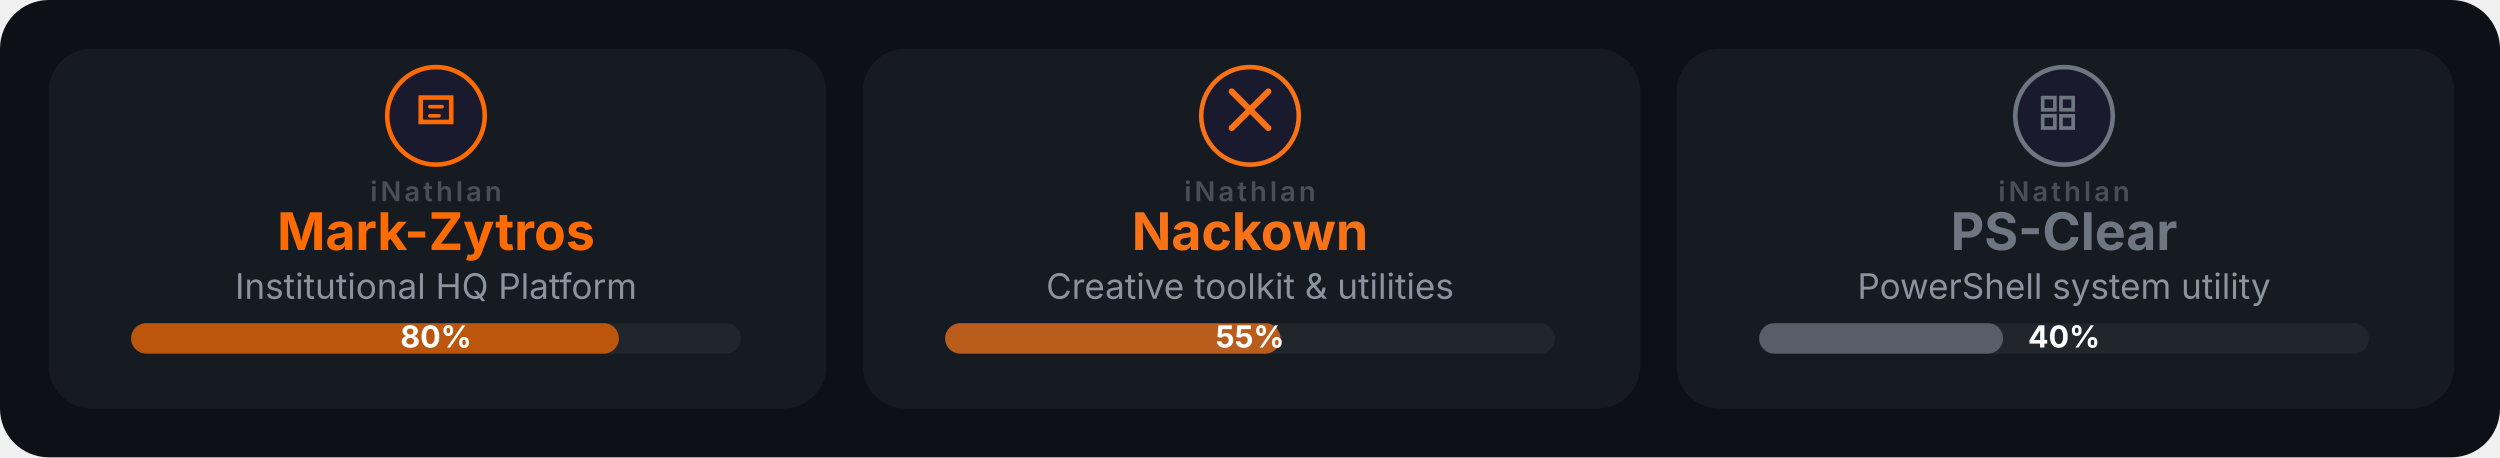
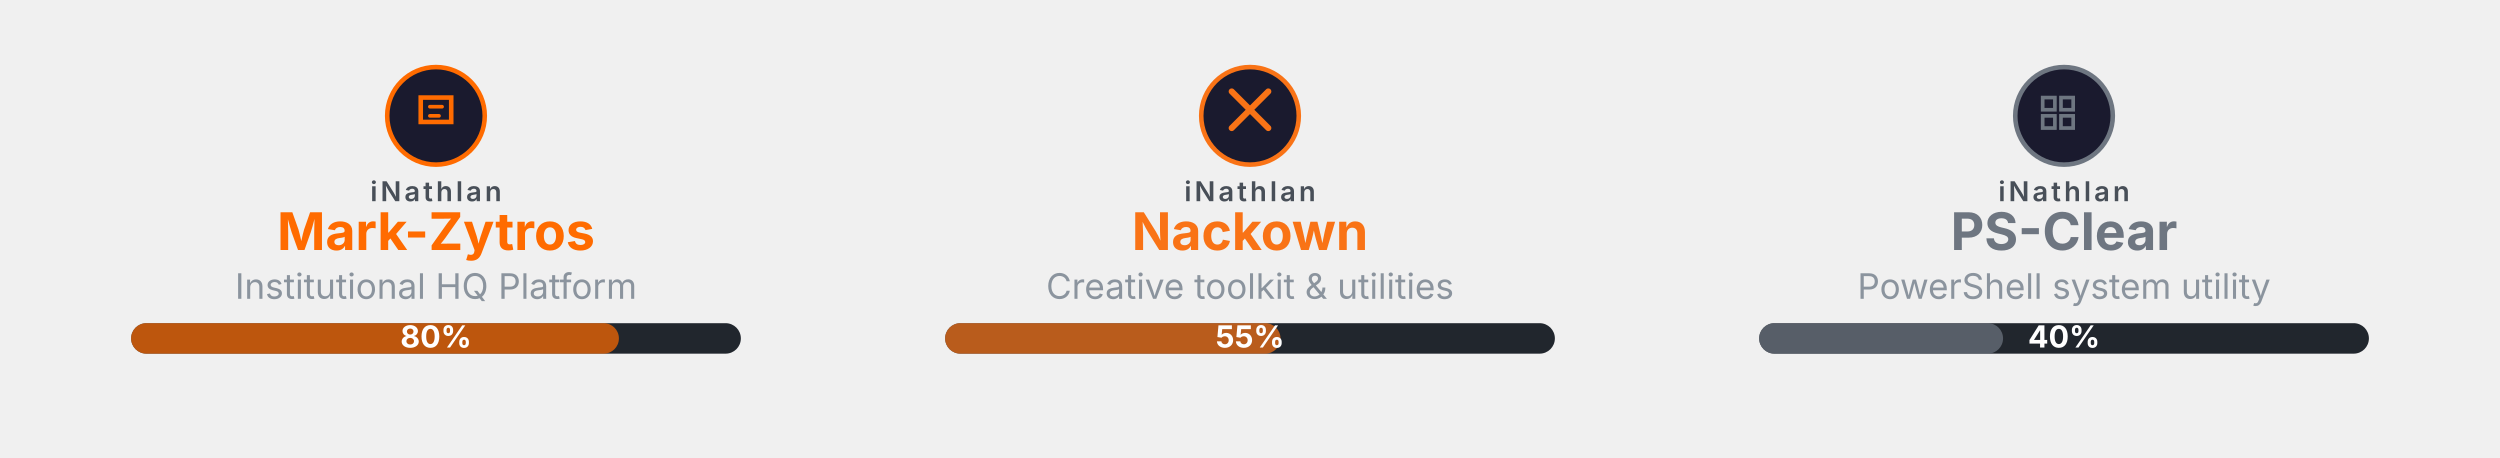
<svg xmlns="http://www.w3.org/2000/svg" width="820" height="150" viewBox="0 0 820 150">
  <style>
    text { font-family: 'Inter','Segoe UI',system-ui,sans-serif; }
    .pname { font-size: 17px; font-weight: 700; }
    .pdesc { font-size: 11.5px; fill: #8b949e; }
    .ptag { font-size: 10px; fill: #58a6ff; }
    .pct { font-size: 10px; font-weight: 700; }
    .porg { font-size: 9px; fill: #484f58; font-weight: 600; letter-spacing: 1px; }
  </style>
-   <rect width="820" height="150" rx="16" fill="#0d1117" />
-   <rect x="16" y="16" width="255" height="118" rx="14" fill="#161b22" />
+   <rect width="820" height="150" rx="16" fill="transparent" />
+   <rect x="16" y="16" width="255" height="118" rx="14" fill="transparent" />
  <circle cx="143" cy="38" r="16" fill="#1a1a2e" stroke="#FF6B00" stroke-width="1.5" />
  <path d="M138 32h10v8h-10z" fill="none" stroke="#FF6B00" stroke-width="1.5" rx="2" />
  <path d="M141 35h4M141 38h3" stroke="#FF6B00" stroke-width="1.2" stroke-linecap="round" />
  <text x="143" y="66" text-anchor="middle" class="porg">iNathlan</text>
  <text x="143" y="82" text-anchor="middle" class="pname" fill="#FF6B00">Mark-Zytros</text>
  <text x="143" y="98" text-anchor="middle" class="pdesc">Institutional HQ Platform</text>
  <rect x="43" y="106" width="200" height="10" rx="5" fill="#21262d" />
  <rect x="43" y="106" width="160" height="10" rx="5" fill="#FF6B00" opacity="0.7" />
  <text x="143" y="114" text-anchor="middle" class="pct" fill="#fff">80%</text>
-   <rect x="283" y="16" width="255" height="118" rx="14" fill="#161b22" />
+   <rect x="283" y="16" width="255" height="118" rx="14" fill="transparent" />
  <circle cx="410" cy="38" r="16" fill="#1a1a2e" stroke="#f97316" stroke-width="1.5" />
  <path d="M404 30l12 12M404 42l12-12" stroke="#f97316" stroke-width="2" stroke-linecap="round" />
  <text x="410" y="66" text-anchor="middle" class="porg">iNathlan</text>
  <text x="410" y="82" text-anchor="middle" class="pname" fill="#f97316">Nackown</text>
  <text x="410" y="98" text-anchor="middle" class="pdesc">Creative toolkit &amp; utilities</text>
  <rect x="310" y="106" width="200" height="10" rx="5" fill="#21262d" />
  <rect x="310" y="106" width="110" height="10" rx="5" fill="#f97316" opacity="0.7" />
  <text x="410" y="114" text-anchor="middle" class="pct" fill="#fff">55%</text>
-   <rect x="550" y="16" width="255" height="118" rx="14" fill="#161b22" />
+   <rect x="550" y="16" width="255" height="118" rx="14" fill="transparent" />
  <circle cx="677" cy="38" r="16" fill="#1a1a2e" stroke="#6e7681" stroke-width="1.5" />
  <path d="M670 32h4v4h-4zM676 32h4v4h-4zM670 38h4v4h-4zM676 38h4v4h-4z" fill="none" stroke="#6e7681" stroke-width="1.2" rx="1" />
  <text x="677" y="66" text-anchor="middle" class="porg">iNathlan</text>
  <text x="677" y="82" text-anchor="middle" class="pname" fill="#6e7681">PS-Clear</text>
  <text x="677" y="98" text-anchor="middle" class="pdesc">PowerShell system utility</text>
  <rect x="577" y="106" width="200" height="10" rx="5" fill="#21262d" />
  <rect x="577" y="106" width="80" height="10" rx="5" fill="#6e7681" opacity="0.7" />
  <text x="677" y="114" text-anchor="middle" class="pct" fill="#fff">40%</text>
</svg>
